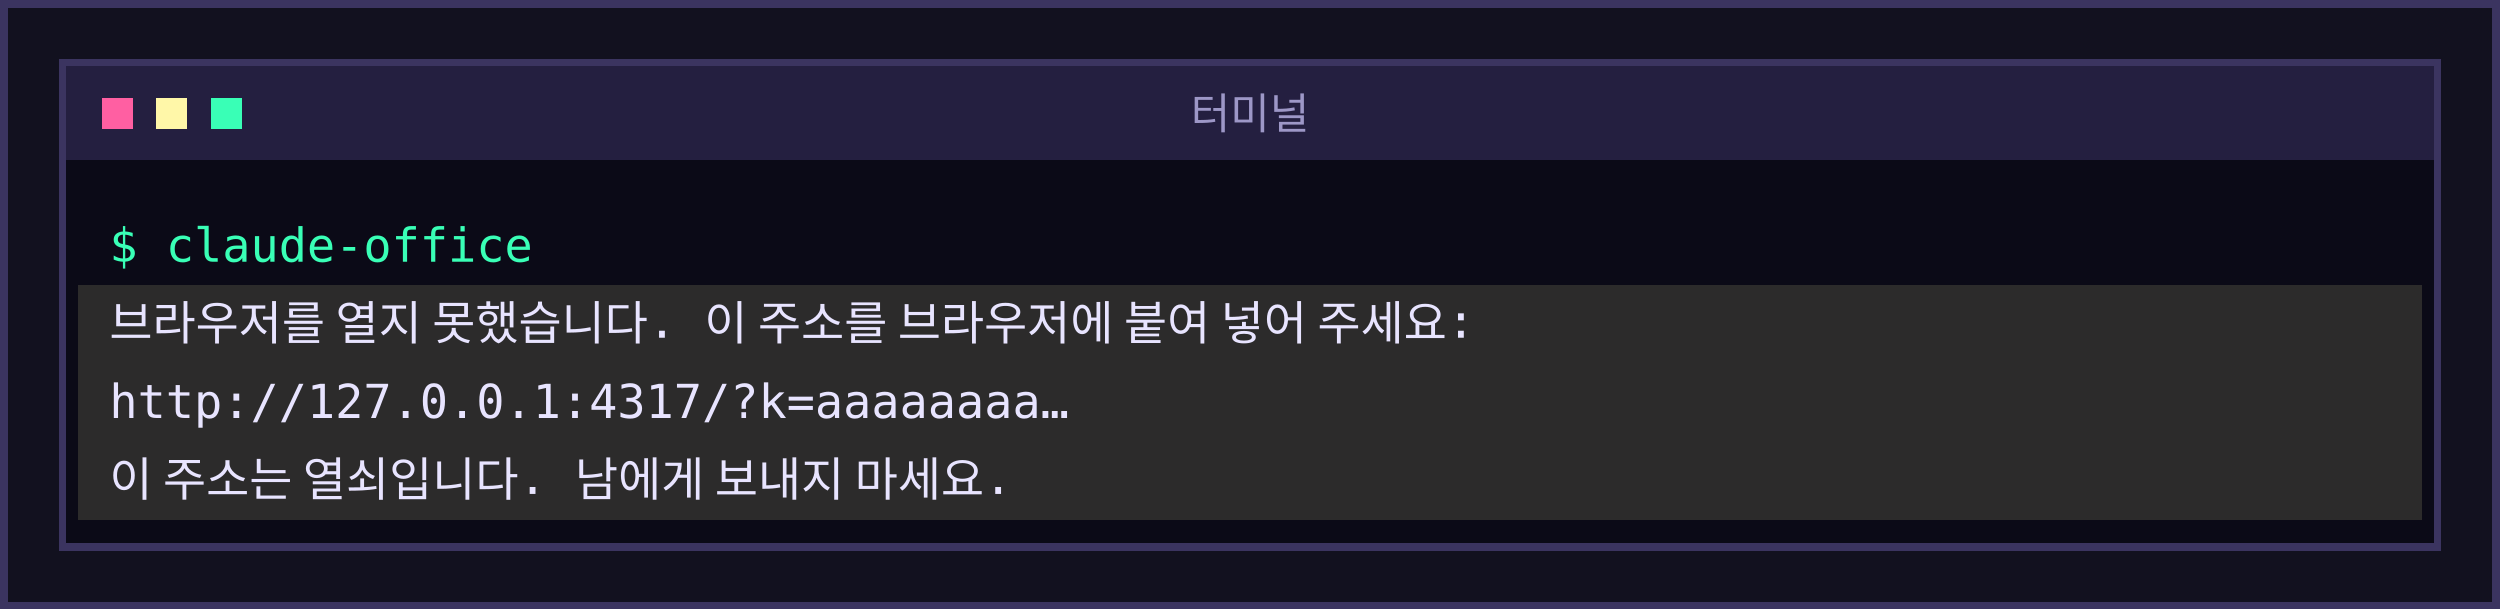
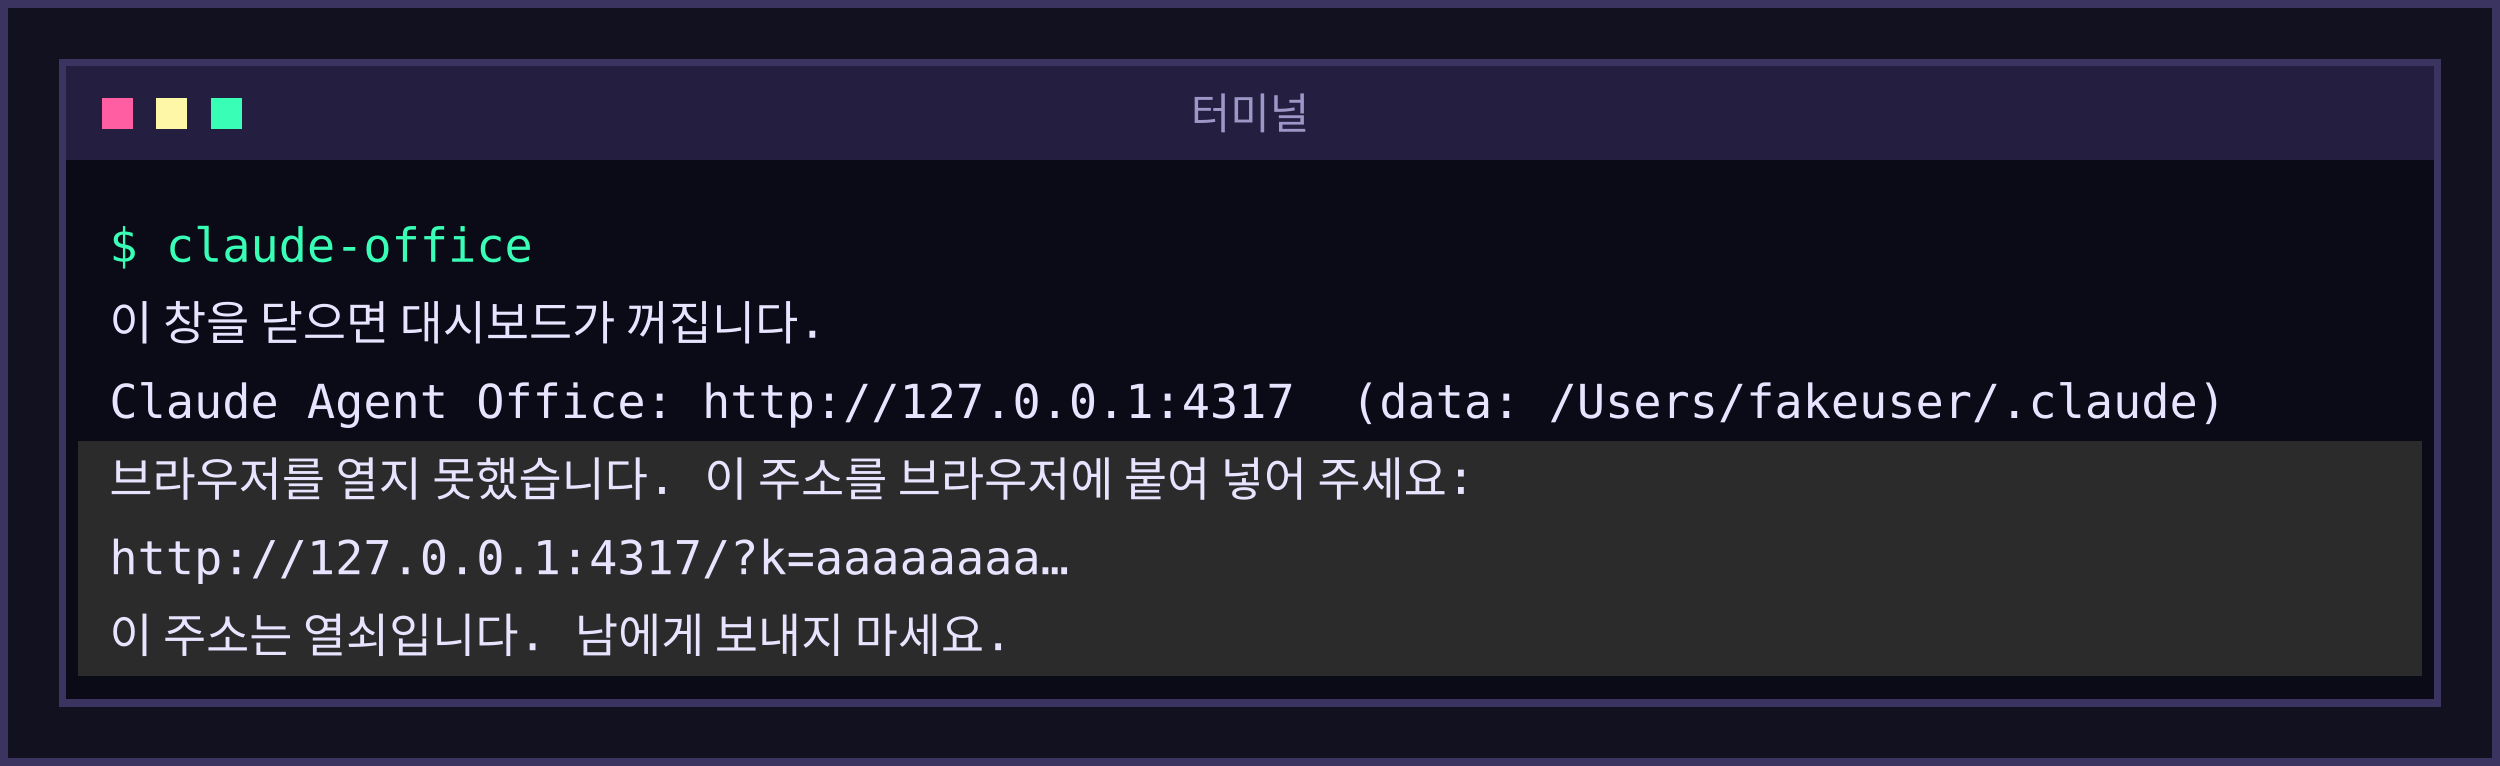
- <svg xmlns="http://www.w3.org/2000/svg" viewBox="0 0 640 156" role="img" aria-labelledby="fig-err-no-browser-t fig-err-no-browser-d" shape-rendering="crispEdges" font-family="-apple-system, 'Apple SD Gothic Neo', 'Malgun Gothic', 'Noto Sans KR', sans-serif">
-   <rect x="0" y="0" width="640" height="156" fill="#12111f" />
-   <rect x="1" y="1" width="638" height="154" fill="none" stroke="#3b3460" stroke-width="2" />
-   <rect x="16" y="16" width="608" height="124" fill="#0b0a17" stroke="#3b3460" stroke-width="2" />
+ <svg xmlns="http://www.w3.org/2000/svg" viewBox="0 0 640 196" role="img" aria-labelledby="fig-err-no-browser-t fig-err-no-browser-d" shape-rendering="crispEdges" font-family="-apple-system, 'Apple SD Gothic Neo', 'Malgun Gothic', 'Noto Sans KR', sans-serif">
+   <rect x="0" y="0" width="640" height="196" fill="#12111f" />
+   <rect x="1" y="1" width="638" height="194" fill="none" stroke="#3b3460" stroke-width="2" />
+   <rect x="16" y="16" width="608" height="164" fill="#0b0a17" stroke="#3b3460" stroke-width="2" />
  <rect x="17" y="17" width="606" height="24" fill="#241f40" />
  <rect x="26" y="25" width="8" height="8" fill="#ff5fa2" />
  <rect x="40" y="25" width="8" height="8" fill="#fff7a8" />
  <rect x="54" y="25" width="8" height="8" fill="#39ffb6" />
  <text x="320" y="33" font-size="11" fill="#9d97c7" text-anchor="middle">터미널</text>
  <text x="28" y="67" font-size="12" fill="#39ffb6" font-family="ui-monospace, 'SF Mono', Menlo, Consolas, 'D2Coding', monospace" xml:space="preserve">$ claude-office</text>
-   <rect x="20" y="73" width="600" height="20" fill="#fff7a8" fill-opacity="0.14" />
-   <text x="28" y="87" font-size="12" fill="#e8e4ff" font-family="ui-monospace, 'SF Mono', Menlo, Consolas, 'D2Coding', monospace" xml:space="preserve">브라우저를 열지 못했습니다. 이 주소를 브라우저에 붙여 넣어 주세요:</text>
-   <rect x="20" y="93" width="600" height="20" fill="#fff7a8" fill-opacity="0.14" />
-   <text x="28" y="107" font-size="12" fill="#e8e4ff" font-family="ui-monospace, 'SF Mono', Menlo, Consolas, 'D2Coding', monospace" xml:space="preserve">http://127.0.0.1:4317/?k=aaaaaaaa…</text>
+   <text x="28" y="87" font-size="12" fill="#e8e4ff" font-family="ui-monospace, 'SF Mono', Menlo, Consolas, 'D2Coding', monospace" xml:space="preserve">이 창을 닫으면 대시보드가 꺼집니다.</text>
+   <text x="28" y="107" font-size="12" fill="#e8e4ff" font-family="ui-monospace, 'SF Mono', Menlo, Consolas, 'D2Coding', monospace" xml:space="preserve">Claude Agent Office: http://127.0.0.1:4317  (data: /Users/fakeuser/.claude)</text>
  <rect x="20" y="113" width="600" height="20" fill="#fff7a8" fill-opacity="0.14" />
-   <text x="28" y="127" font-size="12" fill="#e8e4ff" font-family="ui-monospace, 'SF Mono', Menlo, Consolas, 'D2Coding', monospace" xml:space="preserve">이 주소는 열쇠입니다. 남에게 보내지 마세요.</text>
+   <text x="28" y="127" font-size="12" fill="#e8e4ff" font-family="ui-monospace, 'SF Mono', Menlo, Consolas, 'D2Coding', monospace" xml:space="preserve">브라우저를 열지 못했습니다. 이 주소를 브라우저에 붙여 넣어 주세요:</text>
+   <rect x="20" y="133" width="600" height="20" fill="#fff7a8" fill-opacity="0.14" />
+   <text x="28" y="147" font-size="12" fill="#e8e4ff" font-family="ui-monospace, 'SF Mono', Menlo, Consolas, 'D2Coding', monospace" xml:space="preserve">http://127.0.0.1:4317/?k=aaaaaaaa…</text>
+   <rect x="20" y="153" width="600" height="20" fill="#fff7a8" fill-opacity="0.14" />
+   <text x="28" y="167" font-size="12" fill="#e8e4ff" font-family="ui-monospace, 'SF Mono', Menlo, Consolas, 'D2Coding', monospace" xml:space="preserve">이 주소는 열쇠입니다. 남에게 보내지 마세요.</text>
</svg>
